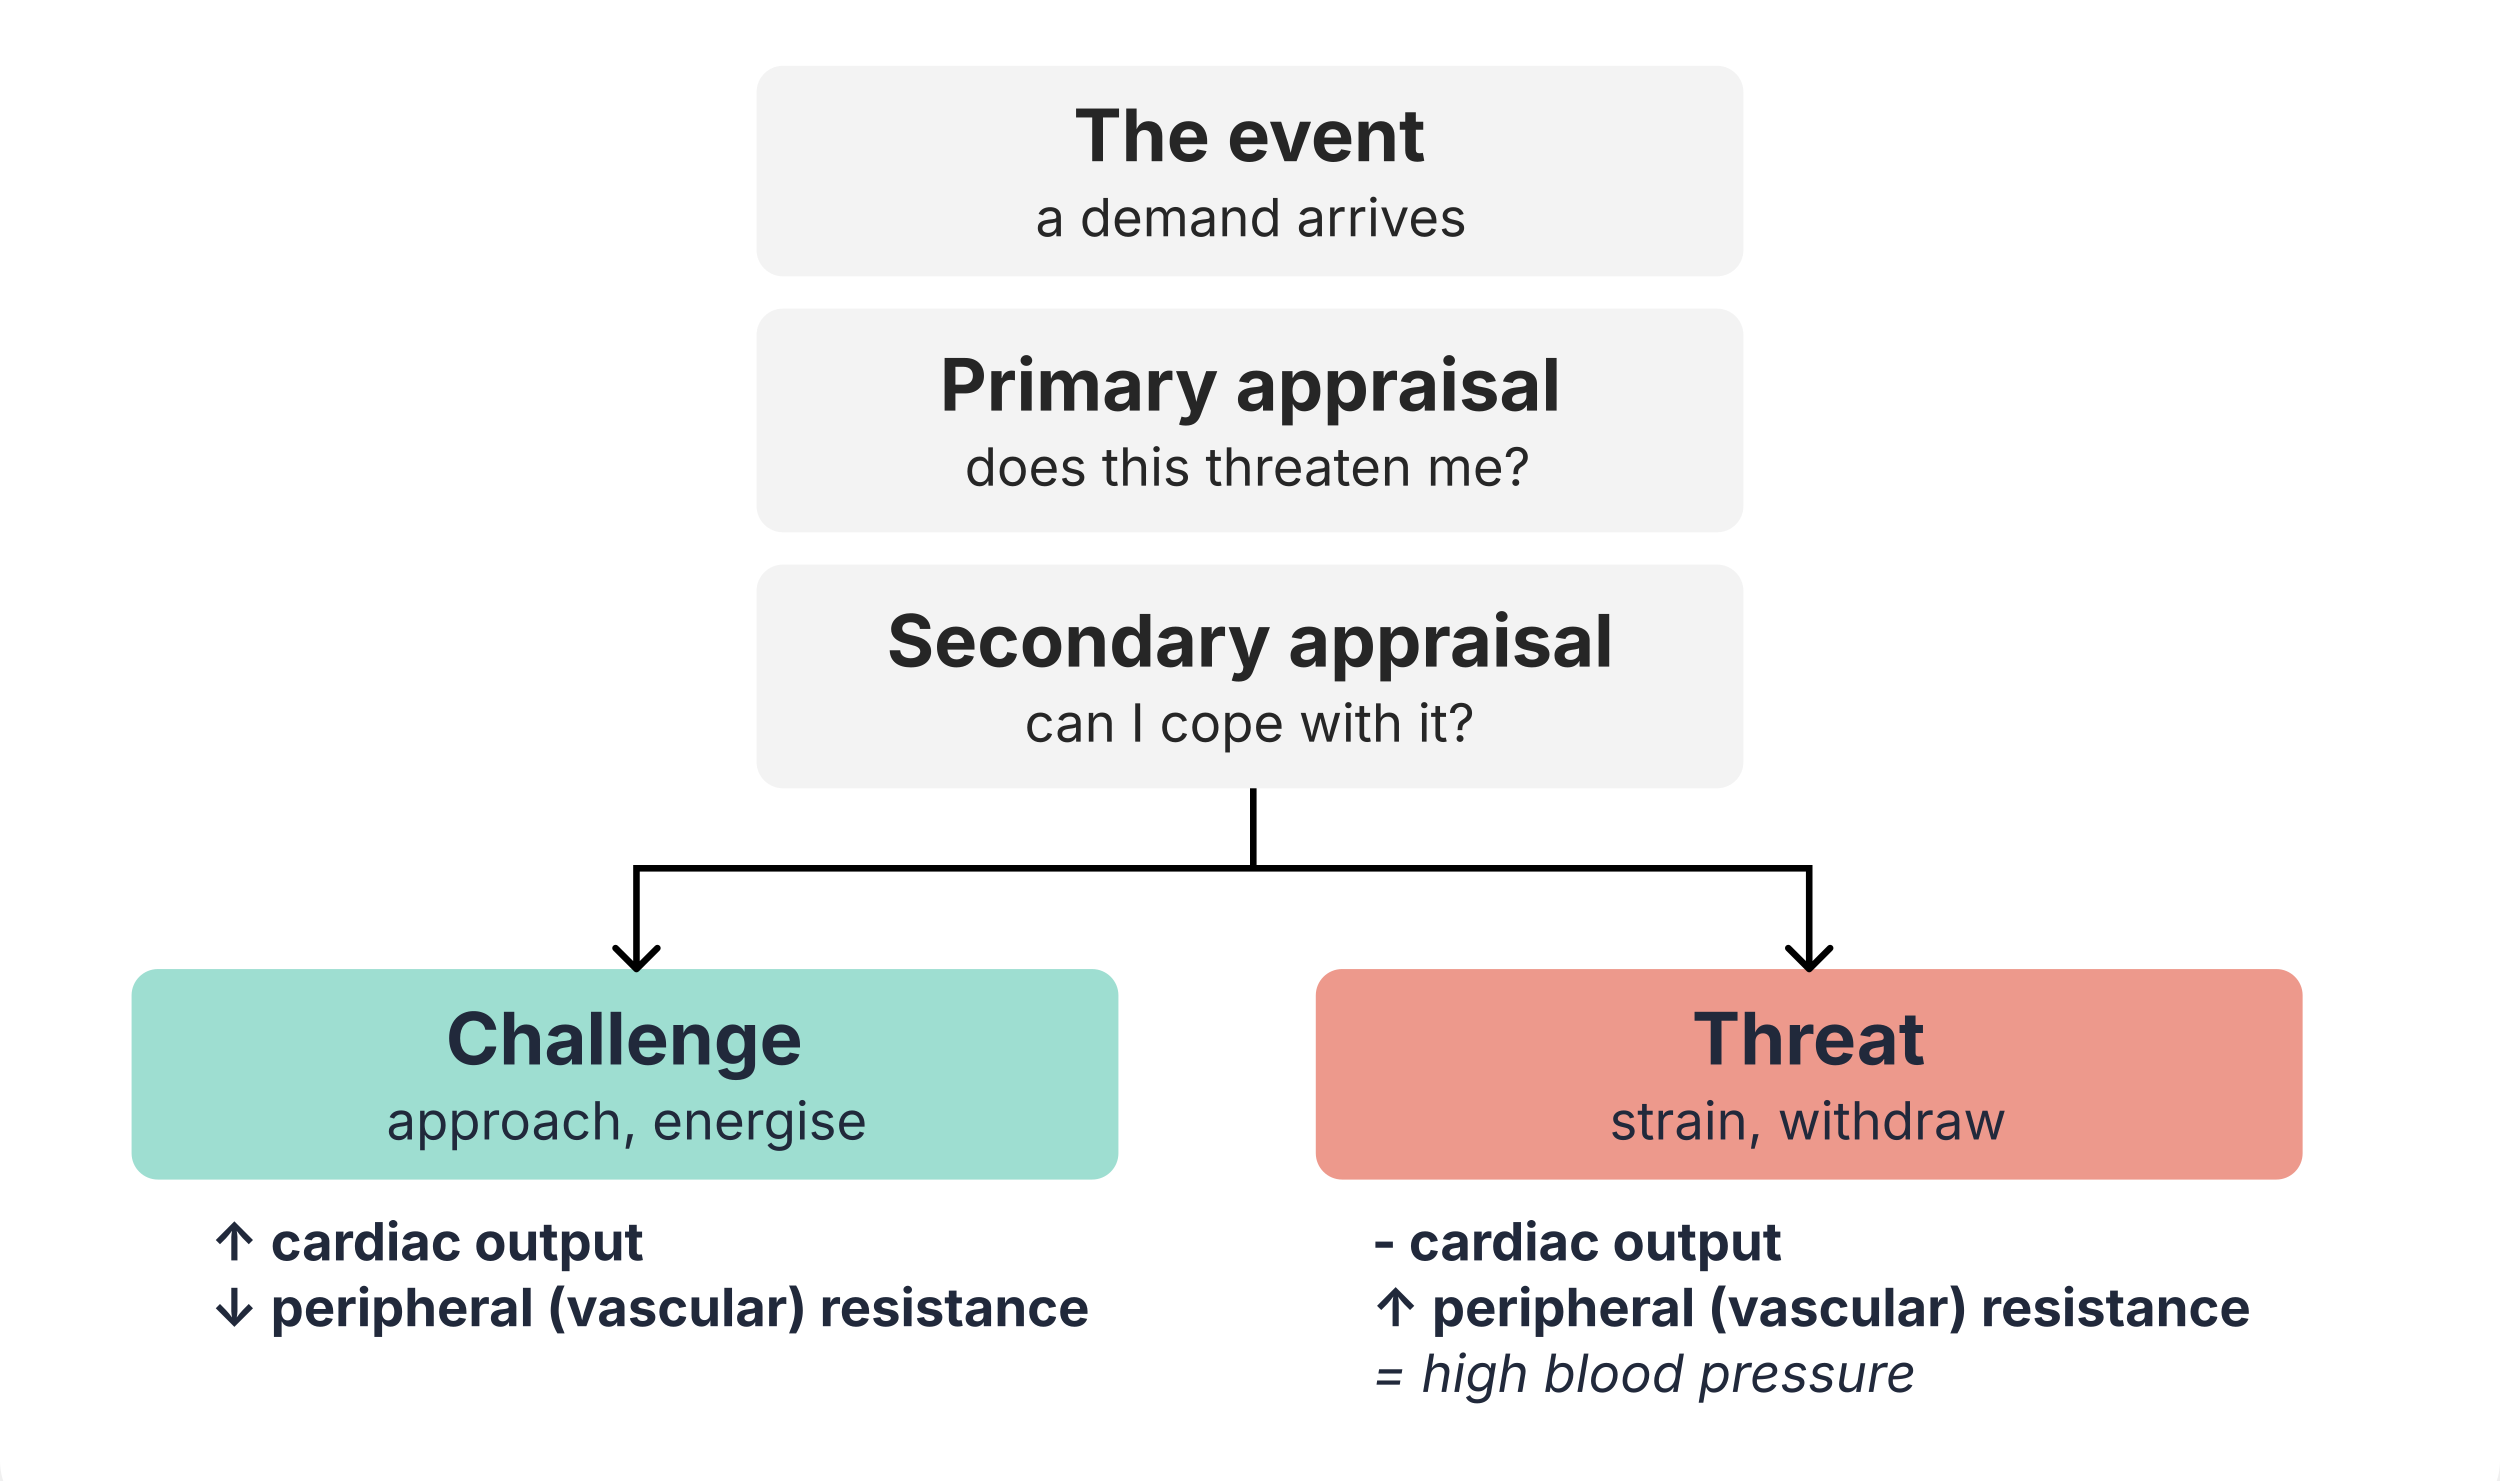
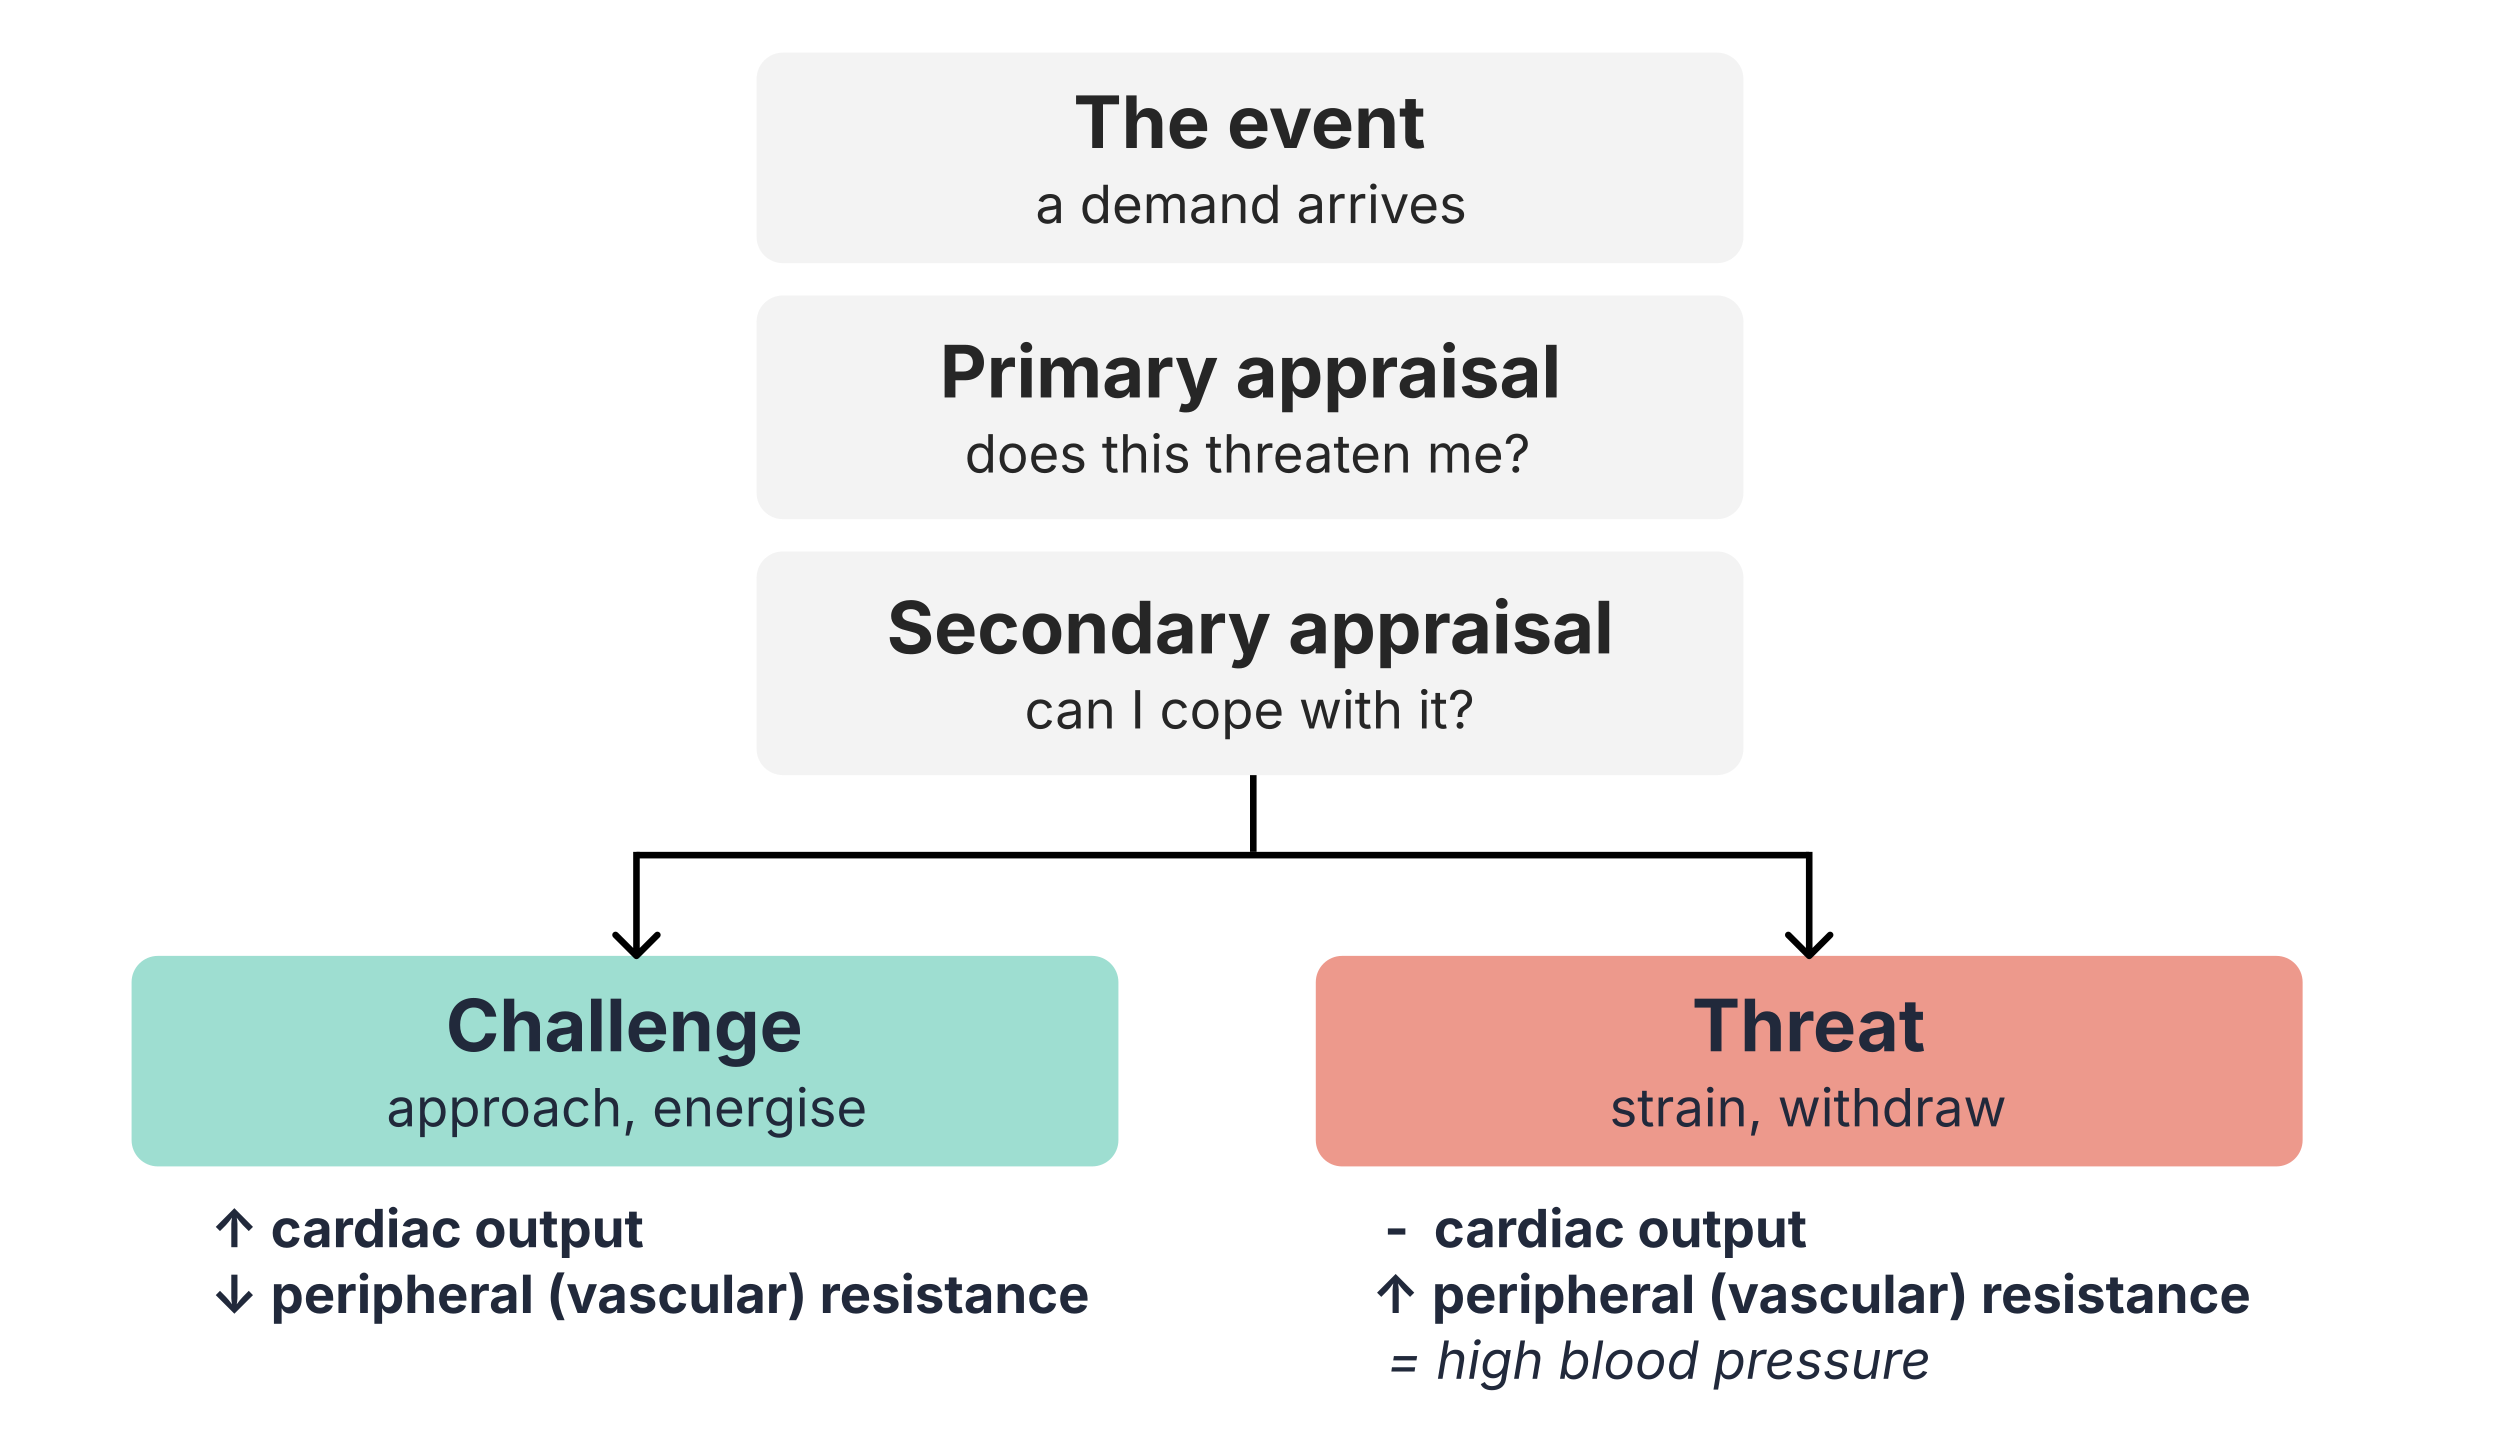
- <svg xmlns="http://www.w3.org/2000/svg" viewBox="0 68 380 225" fill="none">
+ <svg xmlns="http://www.w3.org/2000/svg" viewBox="0 70 380 220" fill="none">
  <style>text{font-family:Inter,Helvetica,Arial,sans-serif}</style>
  <rect width="380" height="300" rx="10" fill="white" />
-   <text fill="black" font-size="15" font-weight="bold">
-     <tspan x="20" y="28.454">Challenge and Threat</tspan>
-   </text>
-   <circle cx="24" cy="44" r="4" fill="#EDAE40" />
-   <text fill="#6B6B6B" font-size="10">
-     <tspan x="32" y="47.636">Blascovich and Tomaka, 1996</tspan>
-   </text>
-   <text fill="#595959" font-size="9" font-style="italic">
-     <tspan x="20" y="62.773">Building on </tspan>
-   </text>
-   <text fill="#595959" font-size="9" font-style="italic">
-     <tspan x="147.415" y="62.773">(1984) </tspan>
-   </text>
-   <text fill="#595959" font-size="9" font-style="italic" font-weight="bold">
-     <tspan x="69.526" y="62.773">Appraisal Theory </tspan>
-   </text>
  <g opacity="0.85">
    <rect x="115" y="78" width="150" height="32" rx="4" fill="#F1F1F1" />
-     <text fill="black" font-size="11" font-weight="bold">
+     <text fill="black" style="white-space: pre" xml:space="preserve" font-family="Inter" font-size="11" font-weight="bold" letter-spacing="0em">
      <tspan x="163.155" y="92.5">The event</tspan>
    </text>
-     <text fill="black" font-size="8">
+     <text fill="black" style="white-space: pre" xml:space="preserve" font-family="Inter" font-size="8" letter-spacing="0em">
      <tspan x="157.383" y="103.909">a demand arrives</tspan>
    </text>
  </g>
  <g opacity="0.85">
    <rect x="115" y="114.91" width="150" height="34" rx="4" fill="#F1F1F1" />
-     <text fill="black" font-size="11" font-weight="bold">
+     <text fill="black" style="white-space: pre" xml:space="preserve" font-family="Inter" font-size="11" font-weight="bold" letter-spacing="0em">
      <tspan x="142.863" y="130.41">Primary appraisal</tspan>
    </text>
-     <text fill="black" font-size="8">
+     <text fill="black" style="white-space: pre" xml:space="preserve" font-family="Inter" font-size="8" letter-spacing="0em">
      <tspan x="146.637" y="141.819">does this threaten me?</tspan>
    </text>
  </g>
  <g opacity="0.85">
    <rect x="115" y="153.82" width="150" height="34" rx="4" fill="#F1F1F1" />
-     <text fill="black" font-size="11" font-weight="bold">
+     <text fill="black" style="white-space: pre" xml:space="preserve" font-family="Inter" font-size="11" font-weight="bold" letter-spacing="0em">
      <tspan x="134.78" y="169.32">Secondary appraisal</tspan>
    </text>
-     <text fill="black" font-size="8">
+     <text fill="black" style="white-space: pre" xml:space="preserve" font-family="Inter" font-size="8" letter-spacing="0em">
      <tspan x="155.734" y="180.73">can I cope with it?</tspan>
    </text>
  </g>
  <rect x="20" y="215.295" width="150" height="32" rx="4" fill="#9EDED1" />
-   <text fill="#21293B" font-size="11" font-weight="bold">
+   <text fill="#21293B" style="white-space: pre" xml:space="preserve" font-family="Inter" font-size="11" font-weight="bold" letter-spacing="0em">
    <tspan x="67.769" y="229.795">Challenge</tspan>
  </text>
-   <text fill="#21293B" font-size="8">
+   <text fill="#21293B" style="white-space: pre" xml:space="preserve" font-family="Inter" font-size="8" letter-spacing="0em">
    <tspan x="58.742" y="241.204">approach, energise</tspan>
  </text>
  <rect x="200" y="215.295" width="150" height="32" rx="4" fill="#ED998C" />
-   <text fill="#21293B" font-size="11" font-weight="bold">
+   <text fill="#21293B" style="white-space: pre" xml:space="preserve" font-family="Inter" font-size="11" font-weight="bold" letter-spacing="0em">
    <tspan x="257.168" y="229.795">Threat</tspan>
  </text>
-   <text fill="#21293B" font-size="8">
+   <text fill="#21293B" style="white-space: pre" xml:space="preserve" font-family="Inter" font-size="8" letter-spacing="0em">
    <tspan x="244.641" y="241.204">strain, withdraw</tspan>
  </text>
-   <text fill="#21293B" font-size="8" font-weight="bold">
+   <text fill="#21293B" style="white-space: pre" xml:space="preserve" font-family="Inter" font-size="8" font-weight="bold" letter-spacing="0em">
    <tspan x="32" y="259.577">↑ cardiac output
</tspan>
    <tspan x="32" y="269.577">↓ peripheral (vascular) resistance</tspan>
  </text>
-   <text fill="#21293B" font-size="8" font-weight="bold">
+   <text fill="#21293B" style="white-space: pre" xml:space="preserve" font-family="Inter" font-size="8" font-weight="bold" letter-spacing="0em">
    <tspan x="208.516" y="259.577"> -  cardiac output
</tspan>
    <tspan x="208.516" y="269.577">↑ peripheral (vascular) resistance
</tspan>
  </text>
-   <text fill="#21293B" font-size="8" font-style="italic">
+   <text fill="#21293B" style="white-space: pre" xml:space="preserve" font-family="Inter" font-size="8" font-style="italic" letter-spacing="0em">
    <tspan x="208.516" y="279.577"> = high blood pressure</tspan>
  </text>
  <line x1="190.5" y1="187.82" x2="190.5" y2="199.481" stroke="black" />
  <line x1="275" y1="199.981" x2="96.742" y2="199.981" stroke="black" />
  <path d="M96.388 215.648C96.583 215.844 96.9 215.844 97.095 215.648L100.277 212.466C100.472 212.271 100.472 211.955 100.277 211.759C100.082 211.564 99.765 211.564 99.57 211.759L96.742 214.588L93.913 211.759C93.718 211.564 93.401 211.564 93.206 211.759C93.011 211.955 93.011 212.271 93.206 212.466L96.388 215.648ZM96.742 199.481L96.242 199.481L96.242 215.295L96.742 215.295L97.242 215.295L97.242 199.481L96.742 199.481Z" fill="black" />
  <path d="M274.646 215.648C274.842 215.844 275.158 215.844 275.354 215.648L278.536 212.466C278.731 212.271 278.731 211.955 278.536 211.759C278.34 211.564 278.024 211.564 277.828 211.759L275 214.588L272.172 211.759C271.976 211.564 271.66 211.564 271.464 211.759C271.269 211.955 271.269 212.271 271.464 212.466L274.646 215.648ZM275 199.481L274.5 199.481L274.5 215.295L275 215.295L275.5 215.295L275.5 199.481L275 199.481Z" fill="black" />
</svg>
